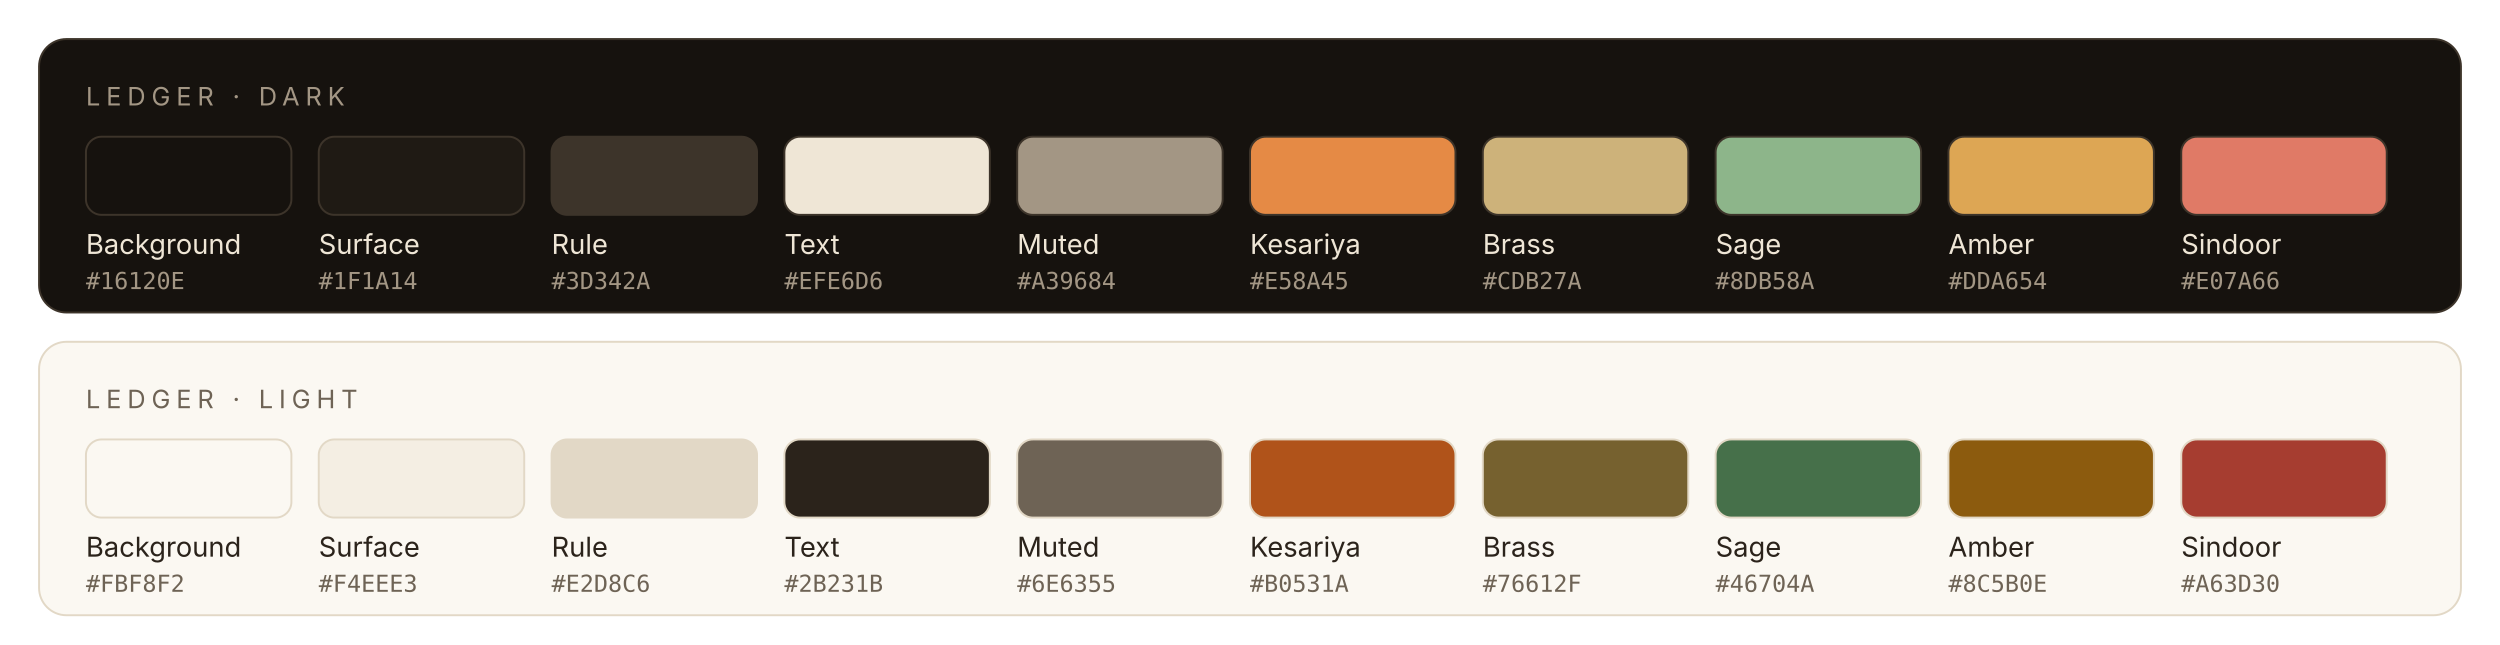
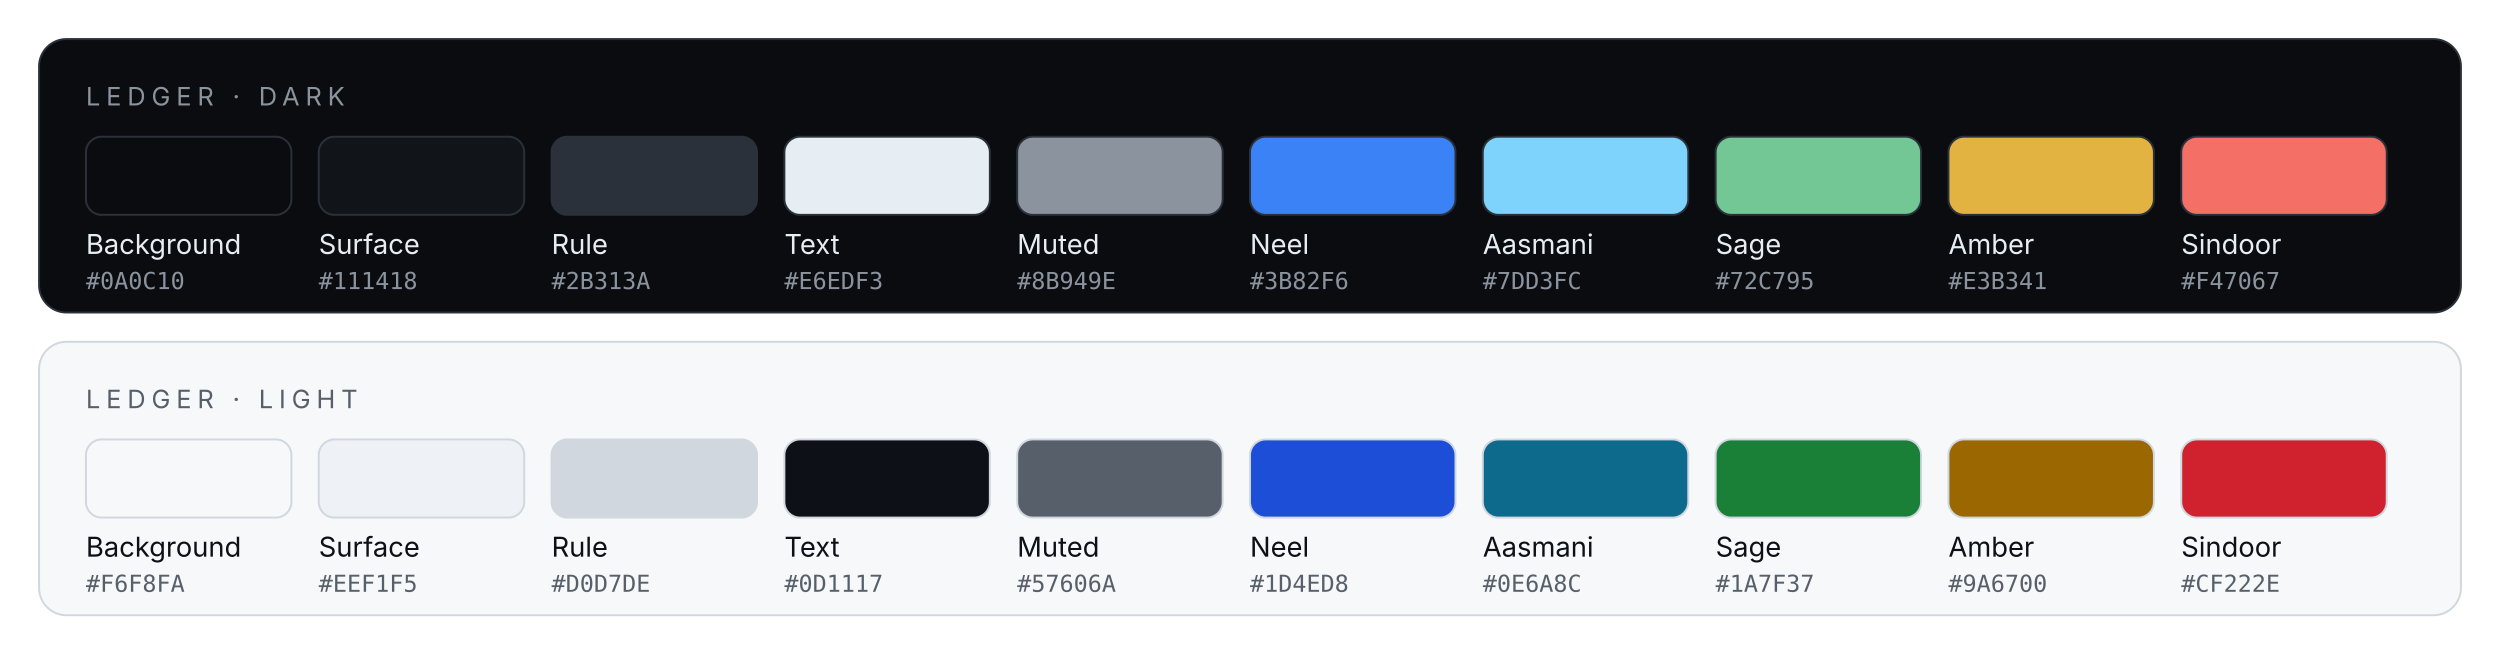
<svg xmlns="http://www.w3.org/2000/svg" viewBox="0 0 1280 330" width="1280" height="330" role="img" aria-label="The ledger palette in dark and light">
  <style>.sans{font-family:-apple-system,BlinkMacSystemFont,'Segoe UI',Inter,'Helvetica Neue',Arial,sans-serif} .mono{font-family:ui-monospace,SFMono-Regular,'SF Mono',Menlo,Consolas,'DejaVu Sans Mono','Liberation Mono',monospace}</style>
-   <rect x="20" y="20" width="1240" height="140" rx="14" fill="#16120E" stroke="#3D342A" />
-   <text x="44" y="54" font-size="13" letter-spacing="3" fill="#A39684" class="sans">LEDGER · DARK</text>
-   <rect x="44.0" y="70" width="105.2" height="40" rx="8" fill="#16120E" stroke="#3D342A" />
-   <text x="44.0" y="130" font-size="14" fill="#EFE6D6" class="sans">Background</text>
-   <text x="44.0" y="148" font-size="12" fill="#A39684" class="mono">#16120E</text>
-   <rect x="163.2" y="70" width="105.2" height="40" rx="8" fill="#1F1A14" stroke="#3D342A" />
-   <text x="163.2" y="130" font-size="14" fill="#EFE6D6" class="sans">Surface</text>
-   <text x="163.2" y="148" font-size="12" fill="#A39684" class="mono">#1F1A14</text>
-   <rect x="282.4" y="70" width="105.2" height="40" rx="8" fill="#3D342A" stroke="#3D342A" />
-   <text x="282.4" y="130" font-size="14" fill="#EFE6D6" class="sans">Rule</text>
-   <text x="282.4" y="148" font-size="12" fill="#A39684" class="mono">#3D342A</text>
-   <rect x="401.6" y="70" width="105.2" height="40" rx="8" fill="#EFE6D6" stroke="#3D342A" />
-   <text x="401.6" y="130" font-size="14" fill="#EFE6D6" class="sans">Text</text>
-   <text x="401.6" y="148" font-size="12" fill="#A39684" class="mono">#EFE6D6</text>
-   <rect x="520.8" y="70" width="105.2" height="40" rx="8" fill="#A39684" stroke="#3D342A" />
-   <text x="520.8" y="130" font-size="14" fill="#EFE6D6" class="sans">Muted</text>
-   <text x="520.8" y="148" font-size="12" fill="#A39684" class="mono">#A39684</text>
-   <rect x="640.0" y="70" width="105.2" height="40" rx="8" fill="#E58A45" stroke="#3D342A" />
-   <text x="640.0" y="130" font-size="14" fill="#EFE6D6" class="sans">Kesariya</text>
-   <text x="640.0" y="148" font-size="12" fill="#A39684" class="mono">#E58A45</text>
-   <rect x="759.2" y="70" width="105.2" height="40" rx="8" fill="#CDB27A" stroke="#3D342A" />
-   <text x="759.2" y="130" font-size="14" fill="#EFE6D6" class="sans">Brass</text>
-   <text x="759.2" y="148" font-size="12" fill="#A39684" class="mono">#CDB27A</text>
-   <rect x="878.4" y="70" width="105.2" height="40" rx="8" fill="#8DB58A" stroke="#3D342A" />
-   <text x="878.4" y="130" font-size="14" fill="#EFE6D6" class="sans">Sage</text>
-   <text x="878.4" y="148" font-size="12" fill="#A39684" class="mono">#8DB58A</text>
-   <rect x="997.6" y="70" width="105.2" height="40" rx="8" fill="#DDA654" stroke="#3D342A" />
-   <text x="997.6" y="130" font-size="14" fill="#EFE6D6" class="sans">Amber</text>
-   <text x="997.6" y="148" font-size="12" fill="#A39684" class="mono">#DDA654</text>
-   <rect x="1116.8" y="70" width="105.2" height="40" rx="8" fill="#E07A66" stroke="#3D342A" />
-   <text x="1116.8" y="130" font-size="14" fill="#EFE6D6" class="sans">Sindoor</text>
-   <text x="1116.8" y="148" font-size="12" fill="#A39684" class="mono">#E07A66</text>
-   <rect x="20" y="175" width="1240" height="140" rx="14" fill="#FBF8F2" stroke="#E2D8C6" />
-   <text x="44" y="209" font-size="13" letter-spacing="3" fill="#6E6355" class="sans">LEDGER · LIGHT</text>
-   <rect x="44.0" y="225" width="105.2" height="40" rx="8" fill="#FBF8F2" stroke="#E2D8C6" />
-   <text x="44.0" y="285" font-size="14" fill="#2B231B" class="sans">Background</text>
-   <text x="44.0" y="303" font-size="12" fill="#6E6355" class="mono">#FBF8F2</text>
-   <rect x="163.2" y="225" width="105.2" height="40" rx="8" fill="#F4EEE3" stroke="#E2D8C6" />
-   <text x="163.2" y="285" font-size="14" fill="#2B231B" class="sans">Surface</text>
-   <text x="163.2" y="303" font-size="12" fill="#6E6355" class="mono">#F4EEE3</text>
-   <rect x="282.4" y="225" width="105.2" height="40" rx="8" fill="#E2D8C6" stroke="#E2D8C6" />
-   <text x="282.4" y="285" font-size="14" fill="#2B231B" class="sans">Rule</text>
-   <text x="282.4" y="303" font-size="12" fill="#6E6355" class="mono">#E2D8C6</text>
-   <rect x="401.6" y="225" width="105.2" height="40" rx="8" fill="#2B231B" stroke="#E2D8C6" />
-   <text x="401.6" y="285" font-size="14" fill="#2B231B" class="sans">Text</text>
-   <text x="401.6" y="303" font-size="12" fill="#6E6355" class="mono">#2B231B</text>
-   <rect x="520.8" y="225" width="105.2" height="40" rx="8" fill="#6E6355" stroke="#E2D8C6" />
-   <text x="520.8" y="285" font-size="14" fill="#2B231B" class="sans">Muted</text>
-   <text x="520.8" y="303" font-size="12" fill="#6E6355" class="mono">#6E6355</text>
-   <rect x="640.0" y="225" width="105.2" height="40" rx="8" fill="#B0531A" stroke="#E2D8C6" />
-   <text x="640.0" y="285" font-size="14" fill="#2B231B" class="sans">Kesariya</text>
-   <text x="640.0" y="303" font-size="12" fill="#6E6355" class="mono">#B0531A</text>
-   <rect x="759.2" y="225" width="105.2" height="40" rx="8" fill="#76612F" stroke="#E2D8C6" />
-   <text x="759.2" y="285" font-size="14" fill="#2B231B" class="sans">Brass</text>
-   <text x="759.2" y="303" font-size="12" fill="#6E6355" class="mono">#76612F</text>
-   <rect x="878.4" y="225" width="105.2" height="40" rx="8" fill="#46704A" stroke="#E2D8C6" />
-   <text x="878.4" y="285" font-size="14" fill="#2B231B" class="sans">Sage</text>
-   <text x="878.4" y="303" font-size="12" fill="#6E6355" class="mono">#46704A</text>
-   <rect x="997.6" y="225" width="105.2" height="40" rx="8" fill="#8C5B0E" stroke="#E2D8C6" />
-   <text x="997.6" y="285" font-size="14" fill="#2B231B" class="sans">Amber</text>
-   <text x="997.6" y="303" font-size="12" fill="#6E6355" class="mono">#8C5B0E</text>
-   <rect x="1116.8" y="225" width="105.2" height="40" rx="8" fill="#A63D30" stroke="#E2D8C6" />
-   <text x="1116.8" y="285" font-size="14" fill="#2B231B" class="sans">Sindoor</text>
-   <text x="1116.8" y="303" font-size="12" fill="#6E6355" class="mono">#A63D30</text>
+   <rect x="20" y="20" width="1240" height="140" rx="14" fill="#0A0C10" stroke="#2B313A" />
+   <text x="44" y="54" font-size="13" letter-spacing="3" fill="#8B949E" class="sans">LEDGER · DARK</text>
+   <rect x="44.0" y="70" width="105.2" height="40" rx="8" fill="#0A0C10" stroke="#2B313A" />
+   <text x="44.0" y="130" font-size="14" fill="#E6EDF3" class="sans">Background</text>
+   <text x="44.0" y="148" font-size="12" fill="#8B949E" class="mono">#0A0C10</text>
+   <rect x="163.2" y="70" width="105.2" height="40" rx="8" fill="#111418" stroke="#2B313A" />
+   <text x="163.2" y="130" font-size="14" fill="#E6EDF3" class="sans">Surface</text>
+   <text x="163.2" y="148" font-size="12" fill="#8B949E" class="mono">#111418</text>
+   <rect x="282.4" y="70" width="105.2" height="40" rx="8" fill="#2B313A" stroke="#2B313A" />
+   <text x="282.4" y="130" font-size="14" fill="#E6EDF3" class="sans">Rule</text>
+   <text x="282.4" y="148" font-size="12" fill="#8B949E" class="mono">#2B313A</text>
+   <rect x="401.6" y="70" width="105.2" height="40" rx="8" fill="#E6EDF3" stroke="#2B313A" />
+   <text x="401.6" y="130" font-size="14" fill="#E6EDF3" class="sans">Text</text>
+   <text x="401.6" y="148" font-size="12" fill="#8B949E" class="mono">#E6EDF3</text>
+   <rect x="520.8" y="70" width="105.2" height="40" rx="8" fill="#8B949E" stroke="#2B313A" />
+   <text x="520.8" y="130" font-size="14" fill="#E6EDF3" class="sans">Muted</text>
+   <text x="520.8" y="148" font-size="12" fill="#8B949E" class="mono">#8B949E</text>
+   <rect x="640.0" y="70" width="105.2" height="40" rx="8" fill="#3B82F6" stroke="#2B313A" />
+   <text x="640.0" y="130" font-size="14" fill="#E6EDF3" class="sans">Neel</text>
+   <text x="640.0" y="148" font-size="12" fill="#8B949E" class="mono">#3B82F6</text>
+   <rect x="759.2" y="70" width="105.2" height="40" rx="8" fill="#7DD3FC" stroke="#2B313A" />
+   <text x="759.2" y="130" font-size="14" fill="#E6EDF3" class="sans">Aasmani</text>
+   <text x="759.2" y="148" font-size="12" fill="#8B949E" class="mono">#7DD3FC</text>
+   <rect x="878.4" y="70" width="105.2" height="40" rx="8" fill="#72C795" stroke="#2B313A" />
+   <text x="878.4" y="130" font-size="14" fill="#E6EDF3" class="sans">Sage</text>
+   <text x="878.4" y="148" font-size="12" fill="#8B949E" class="mono">#72C795</text>
+   <rect x="997.6" y="70" width="105.2" height="40" rx="8" fill="#E3B341" stroke="#2B313A" />
+   <text x="997.6" y="130" font-size="14" fill="#E6EDF3" class="sans">Amber</text>
+   <text x="997.6" y="148" font-size="12" fill="#8B949E" class="mono">#E3B341</text>
+   <rect x="1116.8" y="70" width="105.2" height="40" rx="8" fill="#F47067" stroke="#2B313A" />
+   <text x="1116.8" y="130" font-size="14" fill="#E6EDF3" class="sans">Sindoor</text>
+   <text x="1116.8" y="148" font-size="12" fill="#8B949E" class="mono">#F47067</text>
+   <rect x="20" y="175" width="1240" height="140" rx="14" fill="#F6F8FA" stroke="#D0D7DE" />
+   <text x="44" y="209" font-size="13" letter-spacing="3" fill="#57606A" class="sans">LEDGER · LIGHT</text>
+   <rect x="44.0" y="225" width="105.2" height="40" rx="8" fill="#F6F8FA" stroke="#D0D7DE" />
+   <text x="44.0" y="285" font-size="14" fill="#0D1117" class="sans">Background</text>
+   <text x="44.0" y="303" font-size="12" fill="#57606A" class="mono">#F6F8FA</text>
+   <rect x="163.2" y="225" width="105.2" height="40" rx="8" fill="#EEF1F5" stroke="#D0D7DE" />
+   <text x="163.2" y="285" font-size="14" fill="#0D1117" class="sans">Surface</text>
+   <text x="163.2" y="303" font-size="12" fill="#57606A" class="mono">#EEF1F5</text>
+   <rect x="282.4" y="225" width="105.2" height="40" rx="8" fill="#D0D7DE" stroke="#D0D7DE" />
+   <text x="282.4" y="285" font-size="14" fill="#0D1117" class="sans">Rule</text>
+   <text x="282.4" y="303" font-size="12" fill="#57606A" class="mono">#D0D7DE</text>
+   <rect x="401.6" y="225" width="105.2" height="40" rx="8" fill="#0D1117" stroke="#D0D7DE" />
+   <text x="401.6" y="285" font-size="14" fill="#0D1117" class="sans">Text</text>
+   <text x="401.6" y="303" font-size="12" fill="#57606A" class="mono">#0D1117</text>
+   <rect x="520.8" y="225" width="105.2" height="40" rx="8" fill="#57606A" stroke="#D0D7DE" />
+   <text x="520.8" y="285" font-size="14" fill="#0D1117" class="sans">Muted</text>
+   <text x="520.8" y="303" font-size="12" fill="#57606A" class="mono">#57606A</text>
+   <rect x="640.0" y="225" width="105.2" height="40" rx="8" fill="#1D4ED8" stroke="#D0D7DE" />
+   <text x="640.0" y="285" font-size="14" fill="#0D1117" class="sans">Neel</text>
+   <text x="640.0" y="303" font-size="12" fill="#57606A" class="mono">#1D4ED8</text>
+   <rect x="759.2" y="225" width="105.2" height="40" rx="8" fill="#0E6A8C" stroke="#D0D7DE" />
+   <text x="759.2" y="285" font-size="14" fill="#0D1117" class="sans">Aasmani</text>
+   <text x="759.2" y="303" font-size="12" fill="#57606A" class="mono">#0E6A8C</text>
+   <rect x="878.4" y="225" width="105.2" height="40" rx="8" fill="#1A7F37" stroke="#D0D7DE" />
+   <text x="878.4" y="285" font-size="14" fill="#0D1117" class="sans">Sage</text>
+   <text x="878.4" y="303" font-size="12" fill="#57606A" class="mono">#1A7F37</text>
+   <rect x="997.6" y="225" width="105.2" height="40" rx="8" fill="#9A6700" stroke="#D0D7DE" />
+   <text x="997.6" y="285" font-size="14" fill="#0D1117" class="sans">Amber</text>
+   <text x="997.6" y="303" font-size="12" fill="#57606A" class="mono">#9A6700</text>
+   <rect x="1116.8" y="225" width="105.2" height="40" rx="8" fill="#CF222E" stroke="#D0D7DE" />
+   <text x="1116.8" y="285" font-size="14" fill="#0D1117" class="sans">Sindoor</text>
+   <text x="1116.8" y="303" font-size="12" fill="#57606A" class="mono">#CF222E</text>
</svg>
